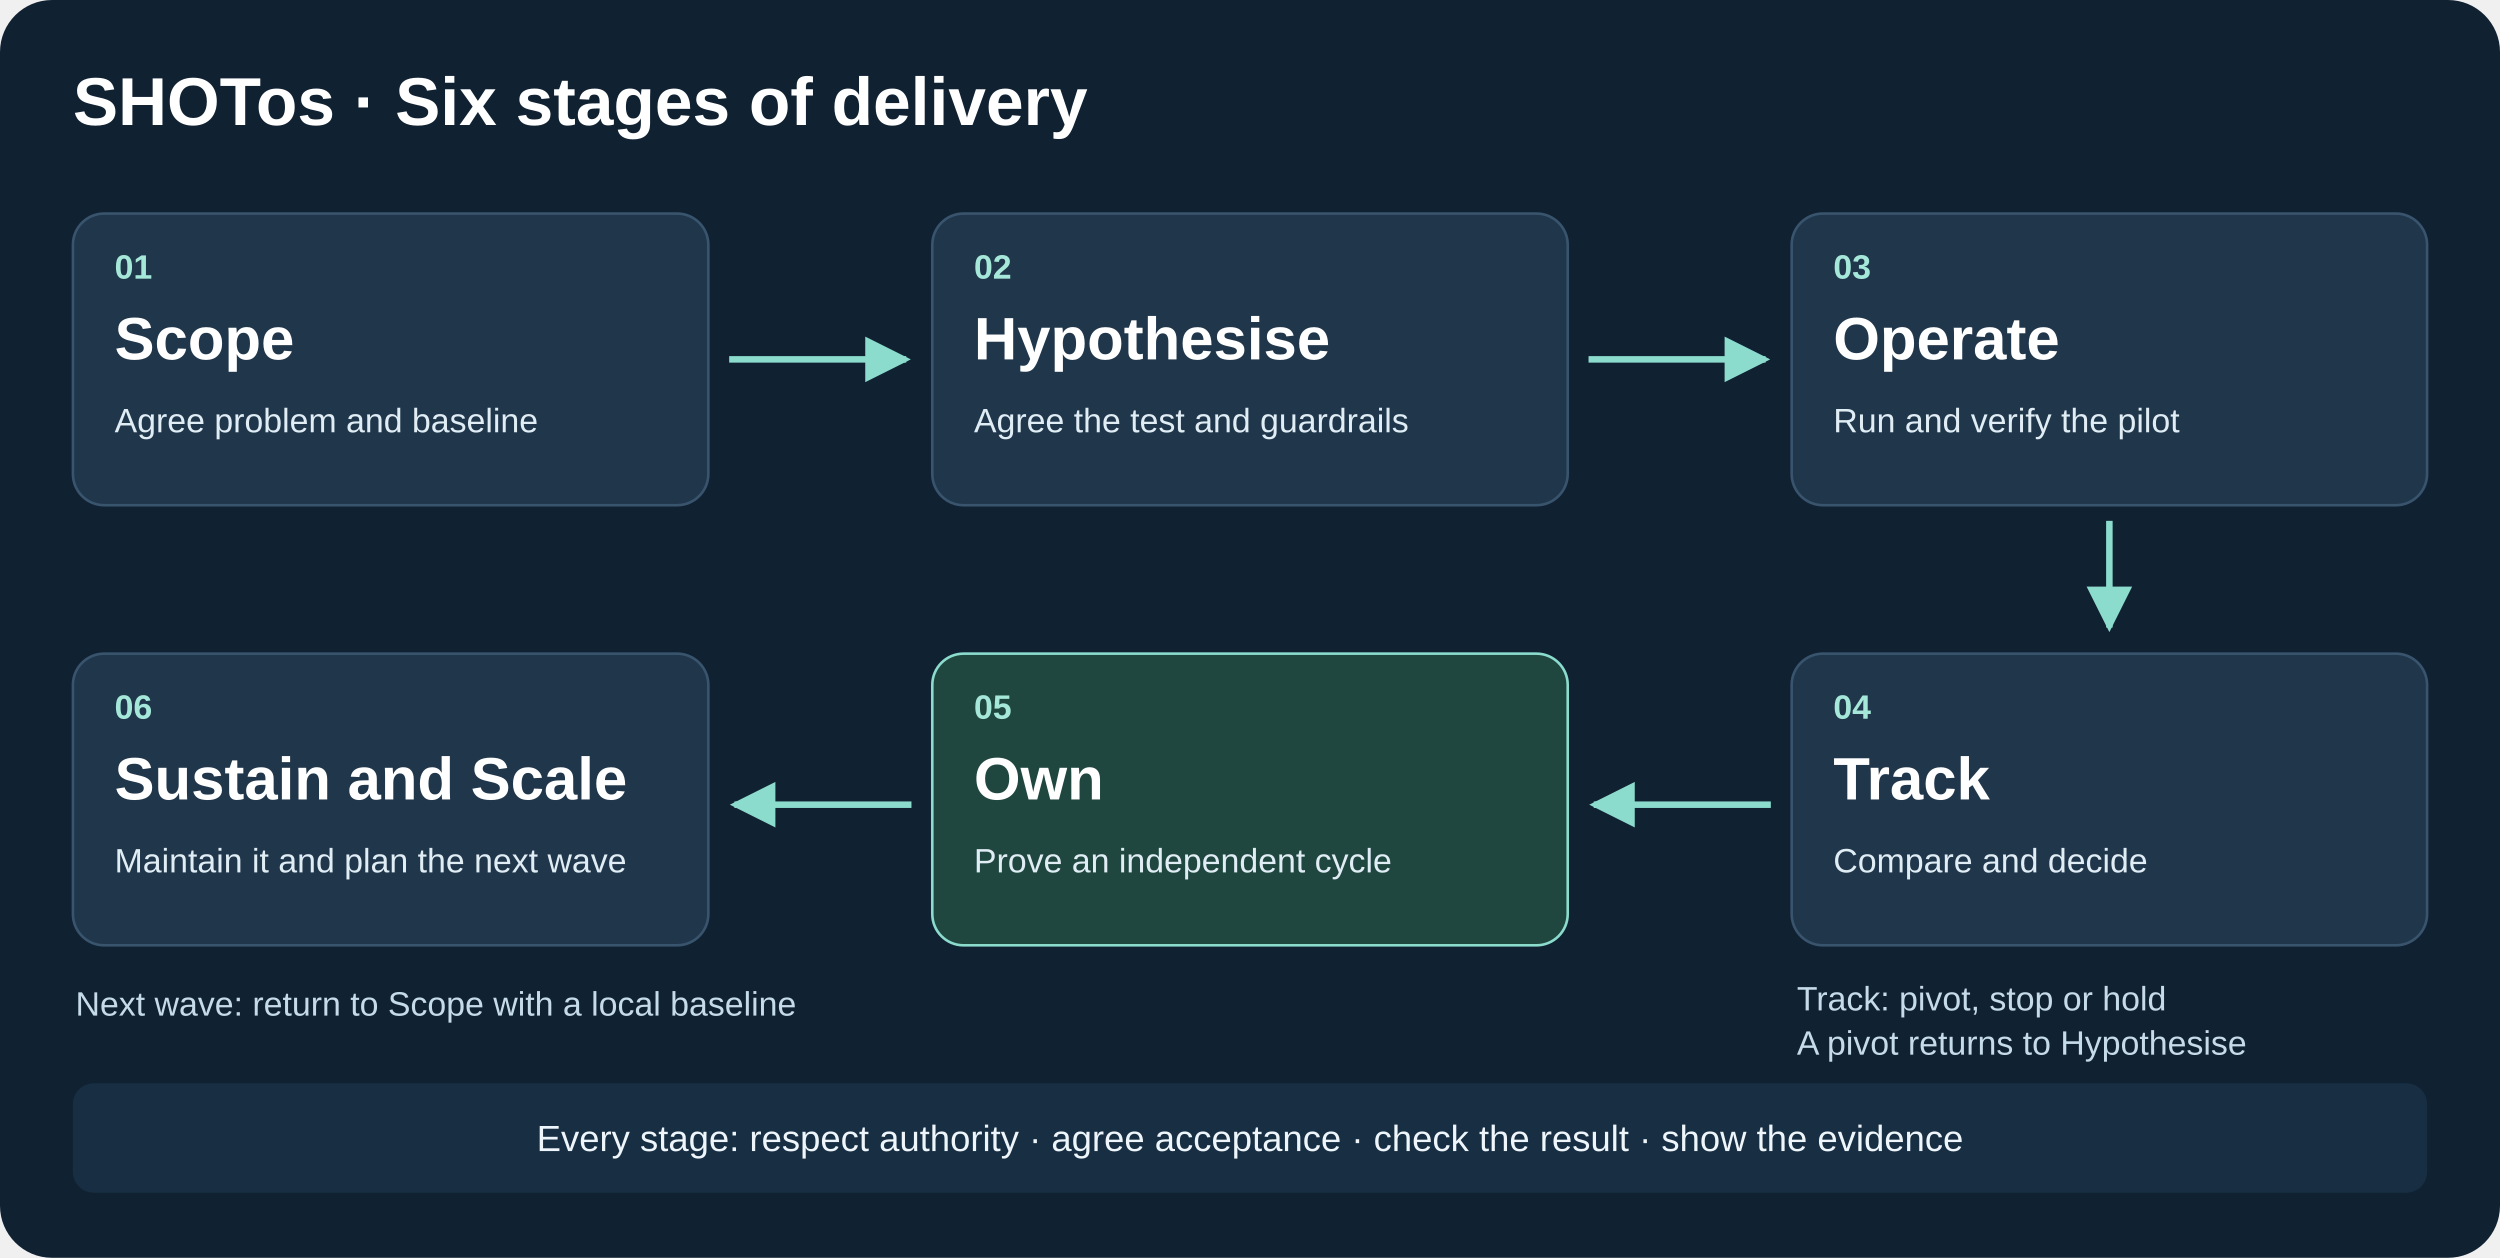
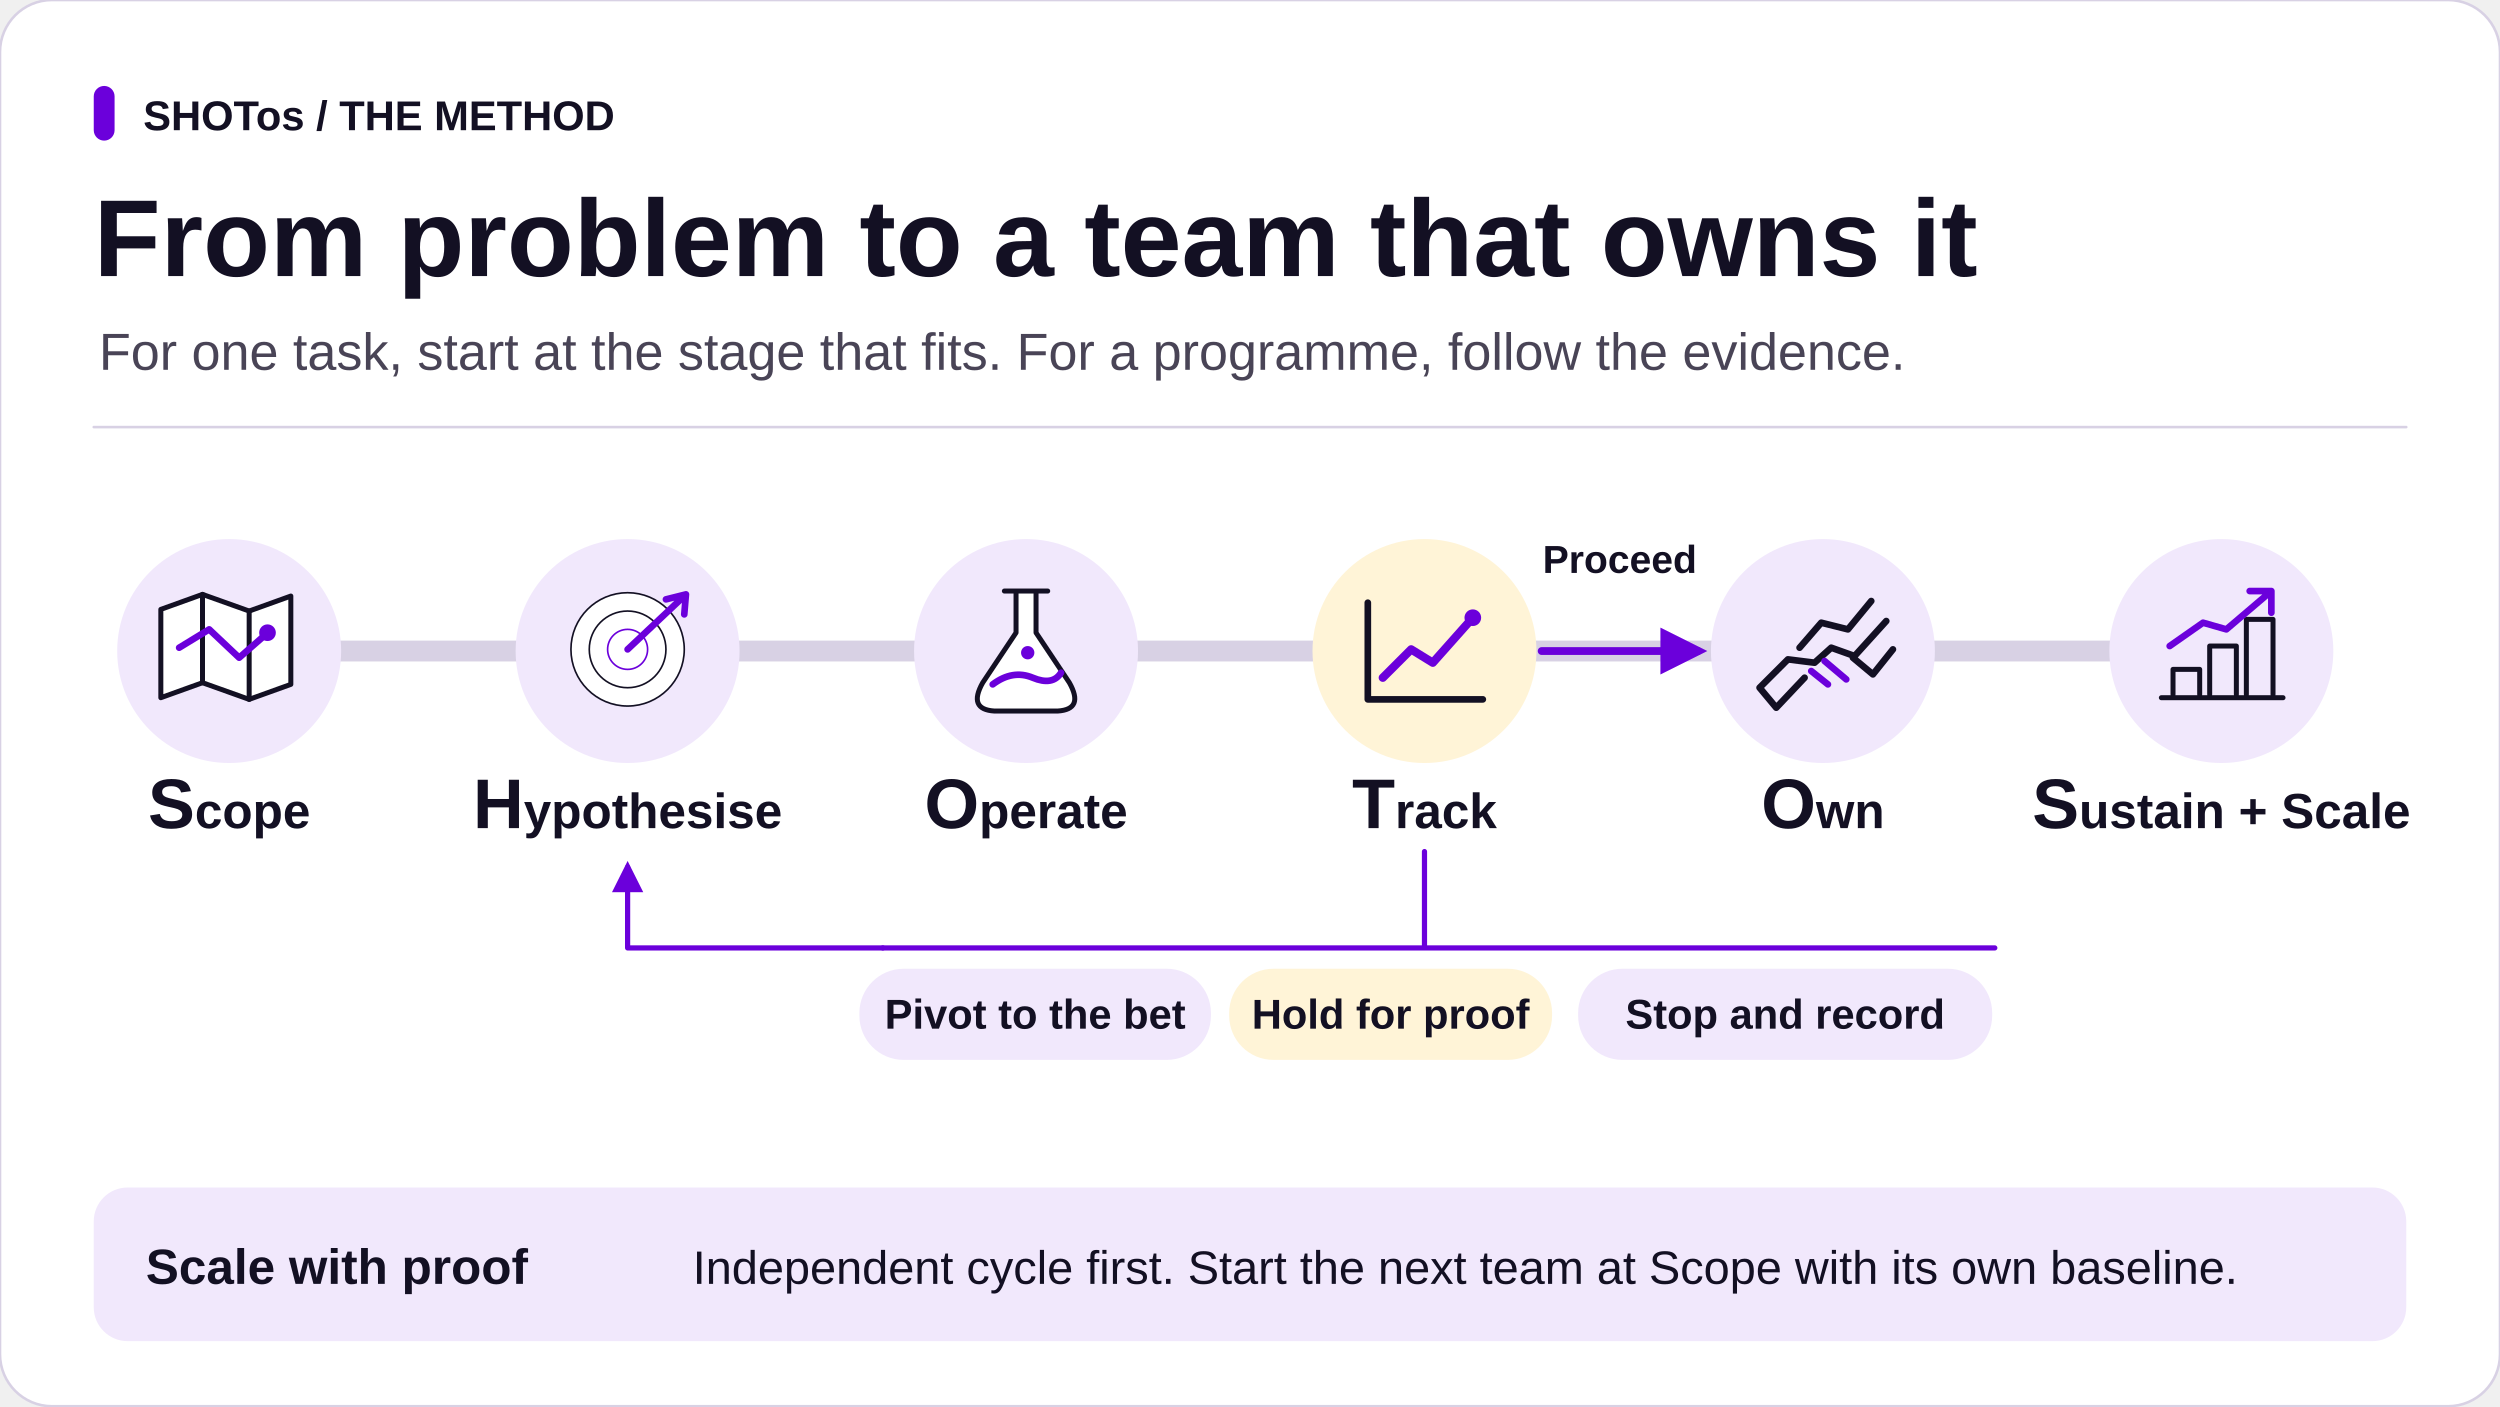
- <svg xmlns="http://www.w3.org/2000/svg" viewBox="0 0 960 483" role="img" aria-labelledby="title desc" font-family="Segoe UI, Arial, sans-serif">
+ <svg xmlns="http://www.w3.org/2000/svg" viewBox="0 0 960 540" role="img" aria-labelledby="title desc">
  <defs>
-     <marker id="arrow" viewBox="0 0 10 10" refX="9" refY="5" markerWidth="7" markerHeight="7" orient="auto">
-       <path d="M0 0L10 5L0 10Z" fill="#8bdccd" />
+     <marker id="arrow" viewBox="0 0 10 10" refX="8" refY="5" markerWidth="6" markerHeight="6" orient="auto-start-reverse">
+       <path d="M0 0l10 5-10 5z" fill="#131023" />
+     </marker>
+     <marker id="violet" viewBox="0 0 10 10" refX="8" refY="5" markerWidth="6" markerHeight="6" orient="auto-start-reverse">
+       <path d="M0 0l10 5-10 5z" fill="#6B00DB" />
    </marker>
  </defs>
-   <rect width="960" height="483" rx="20" fill="#102132" />
-   <text x="28" y="48" font-size="26" font-weight="700" fill="#fff">SHOTos · Six stages of delivery</text>
-   <g transform="translate(28,82)">
-     <rect width="244" height="112" rx="12" fill="#20364b" stroke="#39546d" />
-     <text x="16" y="25" font-size="13" font-weight="700" fill="#a5e8da">01</text>
-     <text x="16" y="56" font-size="23" font-weight="700" fill="#fff">Scope</text>
-     <text x="16" y="84" font-size="13" fill="#e0edf5">Agree problem and baseline</text>
+   <rect x="0" y="0" width="960" height="540" fill="white" stroke="#d8d1e4" rx="20" />
+   <rect x="36" y="33" width="8" height="21" fill="#6B00DB" stroke="none" rx="4" />
+   <text x="55" y="50" font-family="Poppins,Arial,sans-serif" font-size="16" fill="#131023" text-anchor="start" font-weight="700">SHOTos / THE METHOD</text>
+   <text x="36" y="106" font-family="Poppins,Arial,sans-serif" font-size="42" fill="#131023" text-anchor="start" font-weight="700">From problem to a team that owns it</text>
+   <text x="38" y="142" font-family="Montserrat,Arial,sans-serif" font-size="20" fill="#494456" text-anchor="start" font-weight="400">For one task, start at the stage that fits. For a programme, follow the evidence.</text>
+   <path d="M36 164H924" fill="none" stroke="#d8d1e4" stroke-width="1" stroke-linecap="round" stroke-linejoin="round" />
+   <path d="M78 250H880" fill="none" stroke="#d8d1e4" stroke-width="8" stroke-linecap="round" stroke-linejoin="round" />
+   <circle cx="88" cy="250" r="43" fill="#f1e8fc" stroke="none" />
+   <g transform="translate(56 218) scale(0.64)">
+     <path d="M9 25l25-9 28 10 25-9v53l-25 9-28-10-25 9z" fill="white" stroke="#131023" stroke-width="3" stroke-linecap="round" stroke-linejoin="round" />
+     <path d="M34 16v53m28-43v53" fill="none" stroke="#131023" stroke-width="3" stroke-linecap="round" stroke-linejoin="round" />
+     <path d="M20 48l18-11 18 17 16-14" fill="none" stroke="#6B00DB" stroke-width="4" stroke-linecap="round" stroke-linejoin="round" />
+     <circle cx="73" cy="39" r="5" fill="#6B00DB" stroke="none" />
  </g>
-   <g transform="translate(358,82)">
-     <rect width="244" height="112" rx="12" fill="#20364b" stroke="#39546d" />
-     <text x="16" y="25" font-size="13" font-weight="700" fill="#a5e8da">02</text>
-     <text x="16" y="56" font-size="23" font-weight="700" fill="#fff">Hypothesise</text>
-     <text x="16" y="84" font-size="13" fill="#e0edf5">Agree the test and guardrails</text>
+   <text x="88" y="318" font-family="Poppins,Arial,sans-serif" font-size="19" fill="#131023" text-anchor="middle" font-weight="700">
+     <tspan font-size="27">S</tspan>cope</text>
+   <circle cx="241" cy="250" r="43" fill="#f1e8fc" stroke="none" />
+   <g transform="translate(209 218) scale(0.64)">
+     <circle cx="50" cy="49" r="34" fill="white" stroke="#131023" />
+     <circle cx="50" cy="49" r="23" fill="none" stroke="#131023" />
+     <circle cx="50" cy="49" r="12" fill="none" stroke="#6B00DB" />
+     <path d="M50 49l35-33m-12 3 12-3-1 12" fill="none" stroke="#6B00DB" stroke-width="4" stroke-linecap="round" stroke-linejoin="round" />
  </g>
-   <g transform="translate(688,82)">
-     <rect width="244" height="112" rx="12" fill="#20364b" stroke="#39546d" />
-     <text x="16" y="25" font-size="13" font-weight="700" fill="#a5e8da">03</text>
-     <text x="16" y="56" font-size="23" font-weight="700" fill="#fff">Operate</text>
-     <text x="16" y="84" font-size="13" fill="#e0edf5">Run and verify the pilot</text>
+   <text x="241" y="318" font-family="Poppins,Arial,sans-serif" font-size="19" fill="#131023" text-anchor="middle" font-weight="700">
+     <tspan font-size="27">H</tspan>ypothesise</text>
+   <circle cx="394" cy="250" r="43" fill="#f1e8fc" stroke="none" />
+   <g transform="translate(362 218) scale(0.64)">
+     <path d="M37 14h26m-19 0v25L24 69q-9 16 7 17h38q16-1 7-17L56 39V14" fill="white" stroke="#131023" stroke-width="3" stroke-linecap="round" stroke-linejoin="round" />
+     <path d="M30 70q12-9 24-4t17-3" fill="none" stroke="#6B00DB" stroke-width="4" stroke-linecap="round" stroke-linejoin="round" />
+     <circle cx="51" cy="51" r="4" fill="#6B00DB" stroke="none" />
  </g>
-   <g transform="translate(688,251)">
-     <rect width="244" height="112" rx="12" fill="#20364b" stroke="#39546d" />
-     <text x="16" y="25" font-size="13" font-weight="700" fill="#a5e8da">04</text>
-     <text x="16" y="56" font-size="23" font-weight="700" fill="#fff">Track</text>
-     <text x="16" y="84" font-size="13" fill="#e0edf5">Compare and decide</text>
+   <text x="394" y="318" font-family="Poppins,Arial,sans-serif" font-size="19" fill="#131023" text-anchor="middle" font-weight="700">
+     <tspan font-size="27">O</tspan>perate</text>
+   <circle cx="547" cy="250" r="43" fill="#fff4d7" stroke="none" />
+   <g transform="translate(515 218) scale(0.64)">
+     <path d="M16 21v58h69" fill="none" stroke="#131023" stroke-width="4" stroke-linecap="round" stroke-linejoin="round" />
+     <path d="M25 66l17-17 13 8 24-27" fill="none" stroke="#6B00DB" stroke-width="5" stroke-linecap="round" stroke-linejoin="round" />
+     <circle cx="79" cy="30" r="5" fill="#6B00DB" stroke="none" />
  </g>
-   <g transform="translate(358,251)">
-     <rect width="244" height="112" rx="12" fill="#20473f" stroke="#8bdccd" />
-     <text x="16" y="25" font-size="13" font-weight="700" fill="#a5e8da">05</text>
-     <text x="16" y="56" font-size="23" font-weight="700" fill="#fff">Own</text>
-     <text x="16" y="84" font-size="13" fill="#e0edf5">Prove an independent cycle</text>
+   <text x="547" y="318" font-family="Poppins,Arial,sans-serif" font-size="19" fill="#131023" text-anchor="middle" font-weight="700">
+     <tspan font-size="27">T</tspan>rack</text>
+   <circle cx="700" cy="250" r="43" fill="#f1e8fc" stroke="none" />
+   <g transform="translate(668 218) scale(0.64)">
+     <path d="M12 72l17-17 16 2 10-9 14 5 19-21m-76 40 10 12 17-18m29-12 12 10 12-15m-56-1 13-15 16 4 14-17" fill="none" stroke="#131023" stroke-width="4" stroke-linecap="round" stroke-linejoin="round" />
+     <path d="M43 62l10 8m-2-14 13 11" fill="none" stroke="#6B00DB" stroke-width="4" stroke-linecap="round" stroke-linejoin="round" />
  </g>
-   <g transform="translate(28,251)">
-     <rect width="244" height="112" rx="12" fill="#20364b" stroke="#39546d" />
-     <text x="16" y="25" font-size="13" font-weight="700" fill="#a5e8da">06</text>
-     <text x="16" y="56" font-size="23" font-weight="700" fill="#fff">Sustain and Scale</text>
-     <text x="16" y="84" font-size="13" fill="#e0edf5">Maintain it and plan the next wave</text>
+   <text x="700" y="318" font-family="Poppins,Arial,sans-serif" font-size="19" fill="#131023" text-anchor="middle" font-weight="700">
+     <tspan font-size="27">O</tspan>wn</text>
+   <circle cx="853" cy="250" r="43" fill="#f1e8fc" stroke="none" />
+   <g transform="translate(821 218) scale(0.64)">
+     <path d="M21 76V61h16v15m6 0V47h16v29m6 0V31h16v45M14 78h73" fill="none" stroke="#131023" stroke-width="3" stroke-linecap="round" stroke-linejoin="round" />
+     <path d="M19 47l20-14 14 4 27-23m-13 0h13v13" fill="none" stroke="#6B00DB" stroke-width="4" stroke-linecap="round" stroke-linejoin="round" />
  </g>
-   <g fill="none" stroke="#8bdccd" stroke-width="2.5" marker-end="url(#arrow)">
-     <path d="M280 138H348" />
-     <path d="M610 138H678" />
-     <path d="M810 200V241" />
-     <path d="M680 309H612" />
-     <path d="M350 309H282" />
-   </g>
-   <g fill="#c6dbe9" font-size="13">
-     <text x="690" y="388">Track: pivot, stop or hold</text>
-     <text x="690" y="405">A pivot returns to Hypothesise</text>
-     <text x="29" y="390">Next wave: return to Scope with a local baseline</text>
-   </g>
-   <rect x="28" y="416" width="904" height="42" rx="8" fill="#172e43" />
-   <text x="480" y="442" text-anchor="middle" font-size="14" fill="#eef6fb">Every stage: respect authority · agree acceptance · check the result · show the evidence</text>
+   <text x="853" y="318" font-family="Poppins,Arial,sans-serif" font-size="19" fill="#131023" text-anchor="middle" font-weight="700">
+     <tspan font-size="27">S</tspan>ustain + Scale</text>
+   <path d="M592 250H652" fill="none" stroke="#6B00DB" stroke-width="3" stroke-linecap="round" stroke-linejoin="round" marker-end="url(#violet)" />
+   <text x="622" y="220" font-family="Poppins,Arial,sans-serif" font-size="15" fill="#131023" text-anchor="middle" font-weight="700">Proceed</text>
+   <path d="M547 327V364H339m208 0h219" fill="none" stroke="#6B00DB" stroke-width="2" stroke-linecap="round" stroke-linejoin="round" />
+   <path d="M339 364H241V333" fill="none" stroke="#6B00DB" stroke-width="2" stroke-linecap="round" stroke-linejoin="round" marker-end="url(#violet)" />
+   <rect x="330" y="372" width="135" height="35" fill="#f1e8fc" stroke="none" rx="17" />
+   <text x="397.5" y="395" font-family="Poppins,Arial,sans-serif" font-size="16" fill="#131023" text-anchor="middle" font-weight="700">Pivot to the bet</text>
+   <rect x="472" y="372" width="124" height="35" fill="#fff4d7" stroke="none" rx="17" />
+   <text x="534.0" y="395" font-family="Poppins,Arial,sans-serif" font-size="16" fill="#131023" text-anchor="middle" font-weight="700">Hold for proof</text>
+   <rect x="606" y="372" width="159" height="35" fill="#f1e8fc" stroke="none" rx="17" />
+   <text x="685.5" y="395" font-family="Poppins,Arial,sans-serif" font-size="16" fill="#131023" text-anchor="middle" font-weight="700">Stop and record</text>
+   <rect x="36" y="456" width="888" height="59" fill="#f1e8fc" stroke="none" rx="13" />
+   <text x="56" y="493" font-family="Poppins,Arial,sans-serif" font-size="19" fill="#131023" text-anchor="start" font-weight="700">Scale with proof</text>
+   <text x="266" y="493" font-family="Montserrat,Arial,sans-serif" font-size="18" fill="#131023" text-anchor="start" font-weight="400">Independent cycle first. Start the next team at Scope with its own baseline.</text>
</svg>
